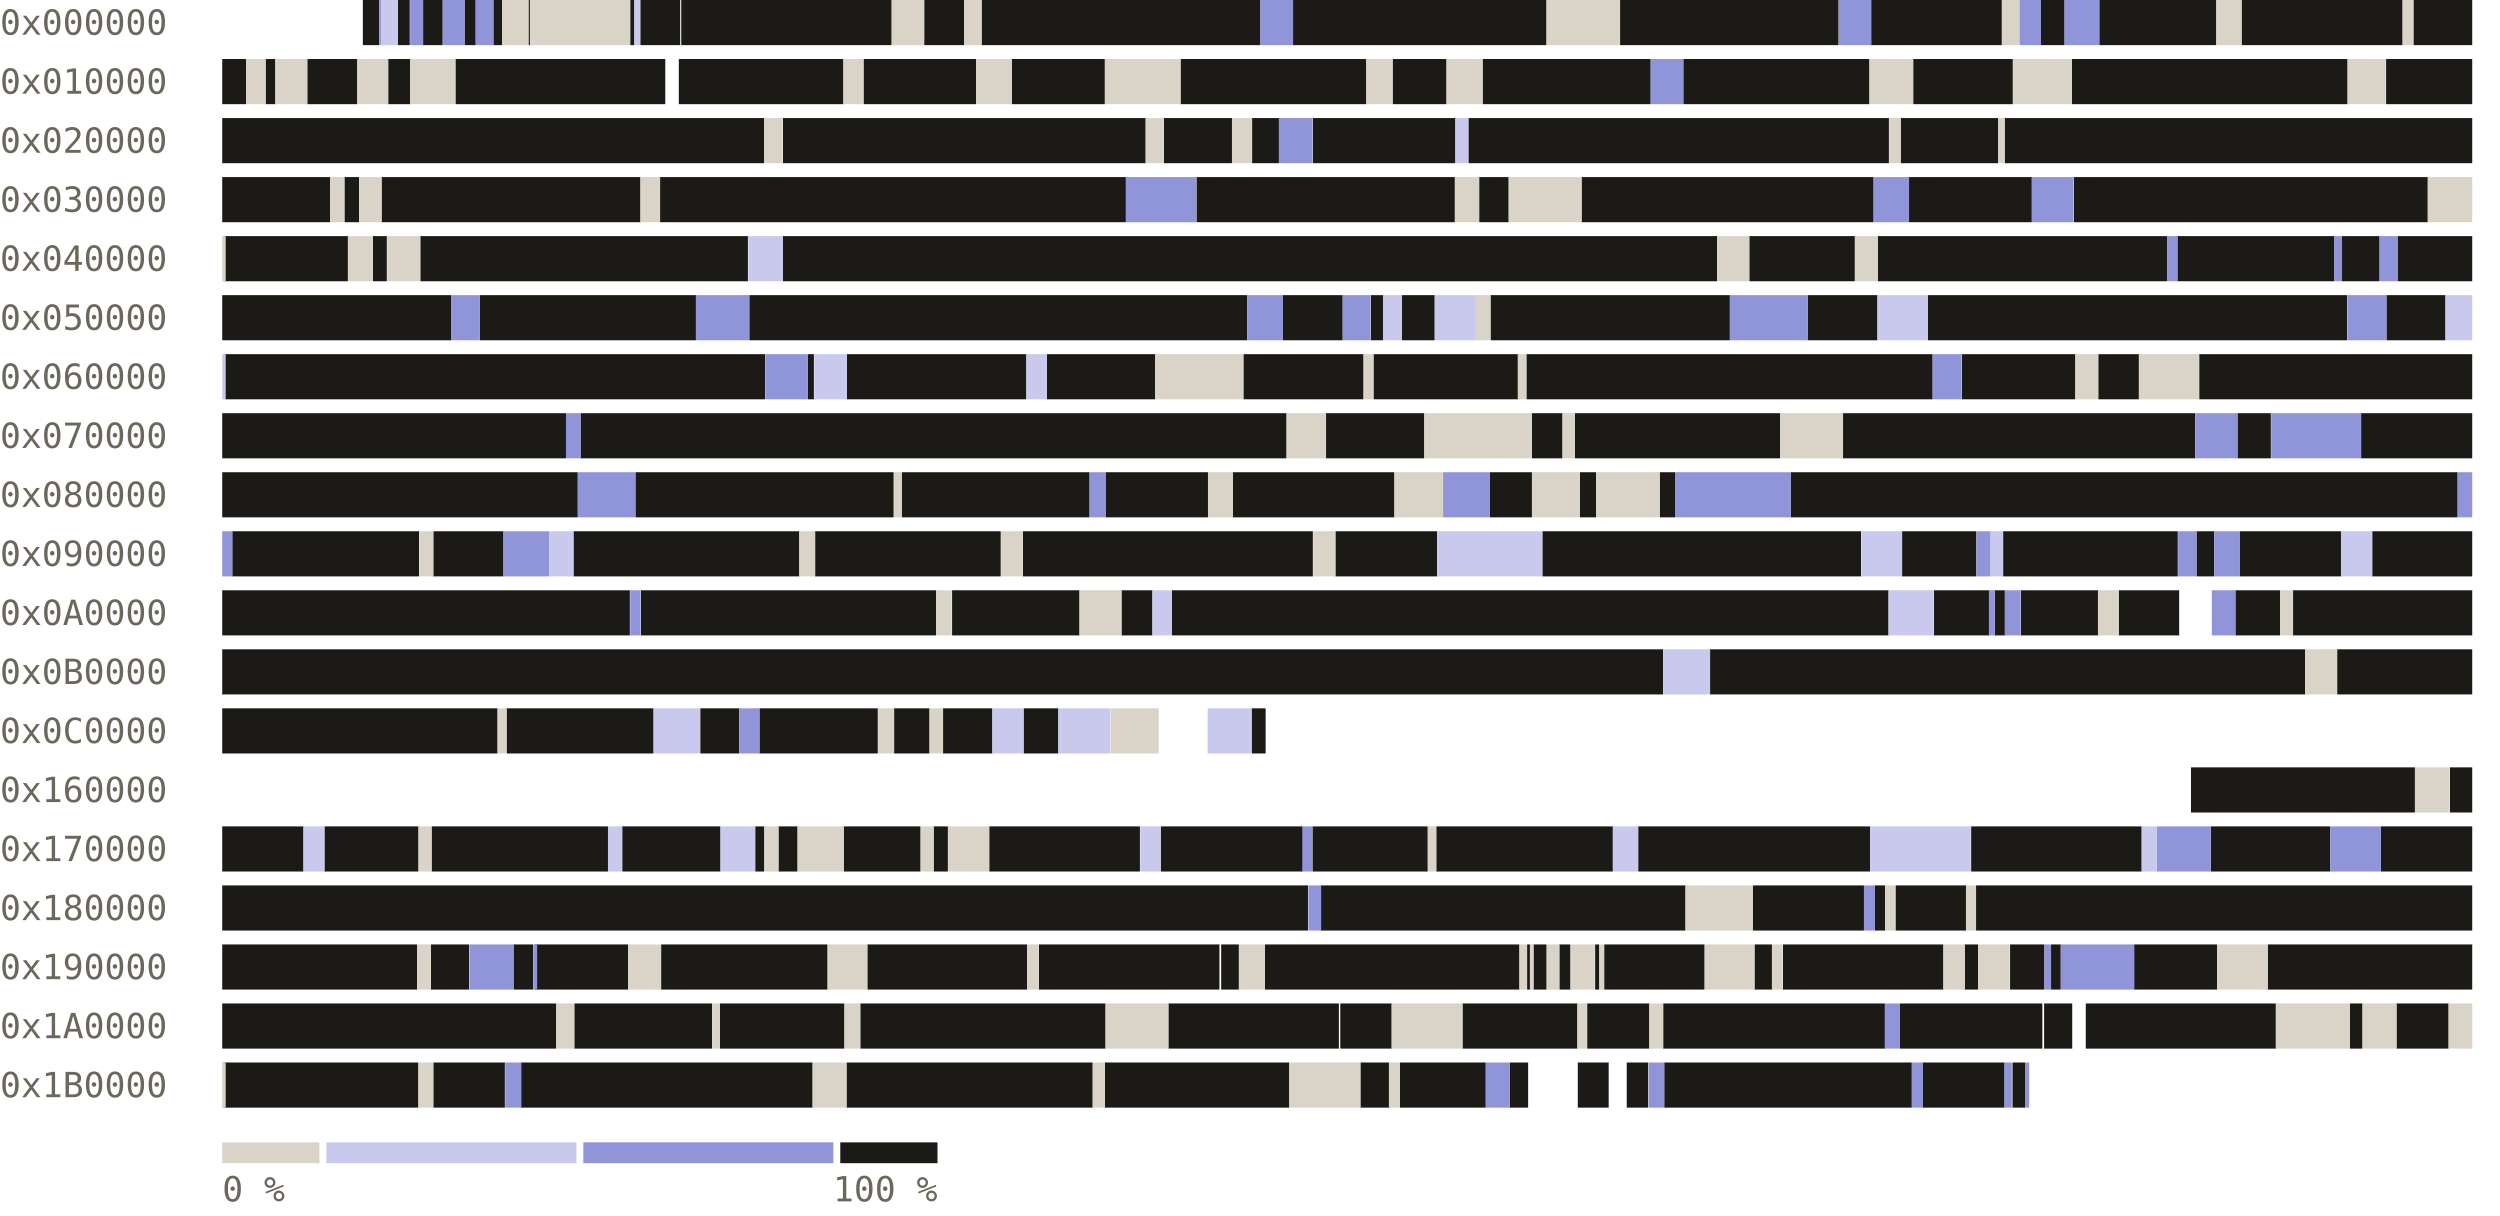
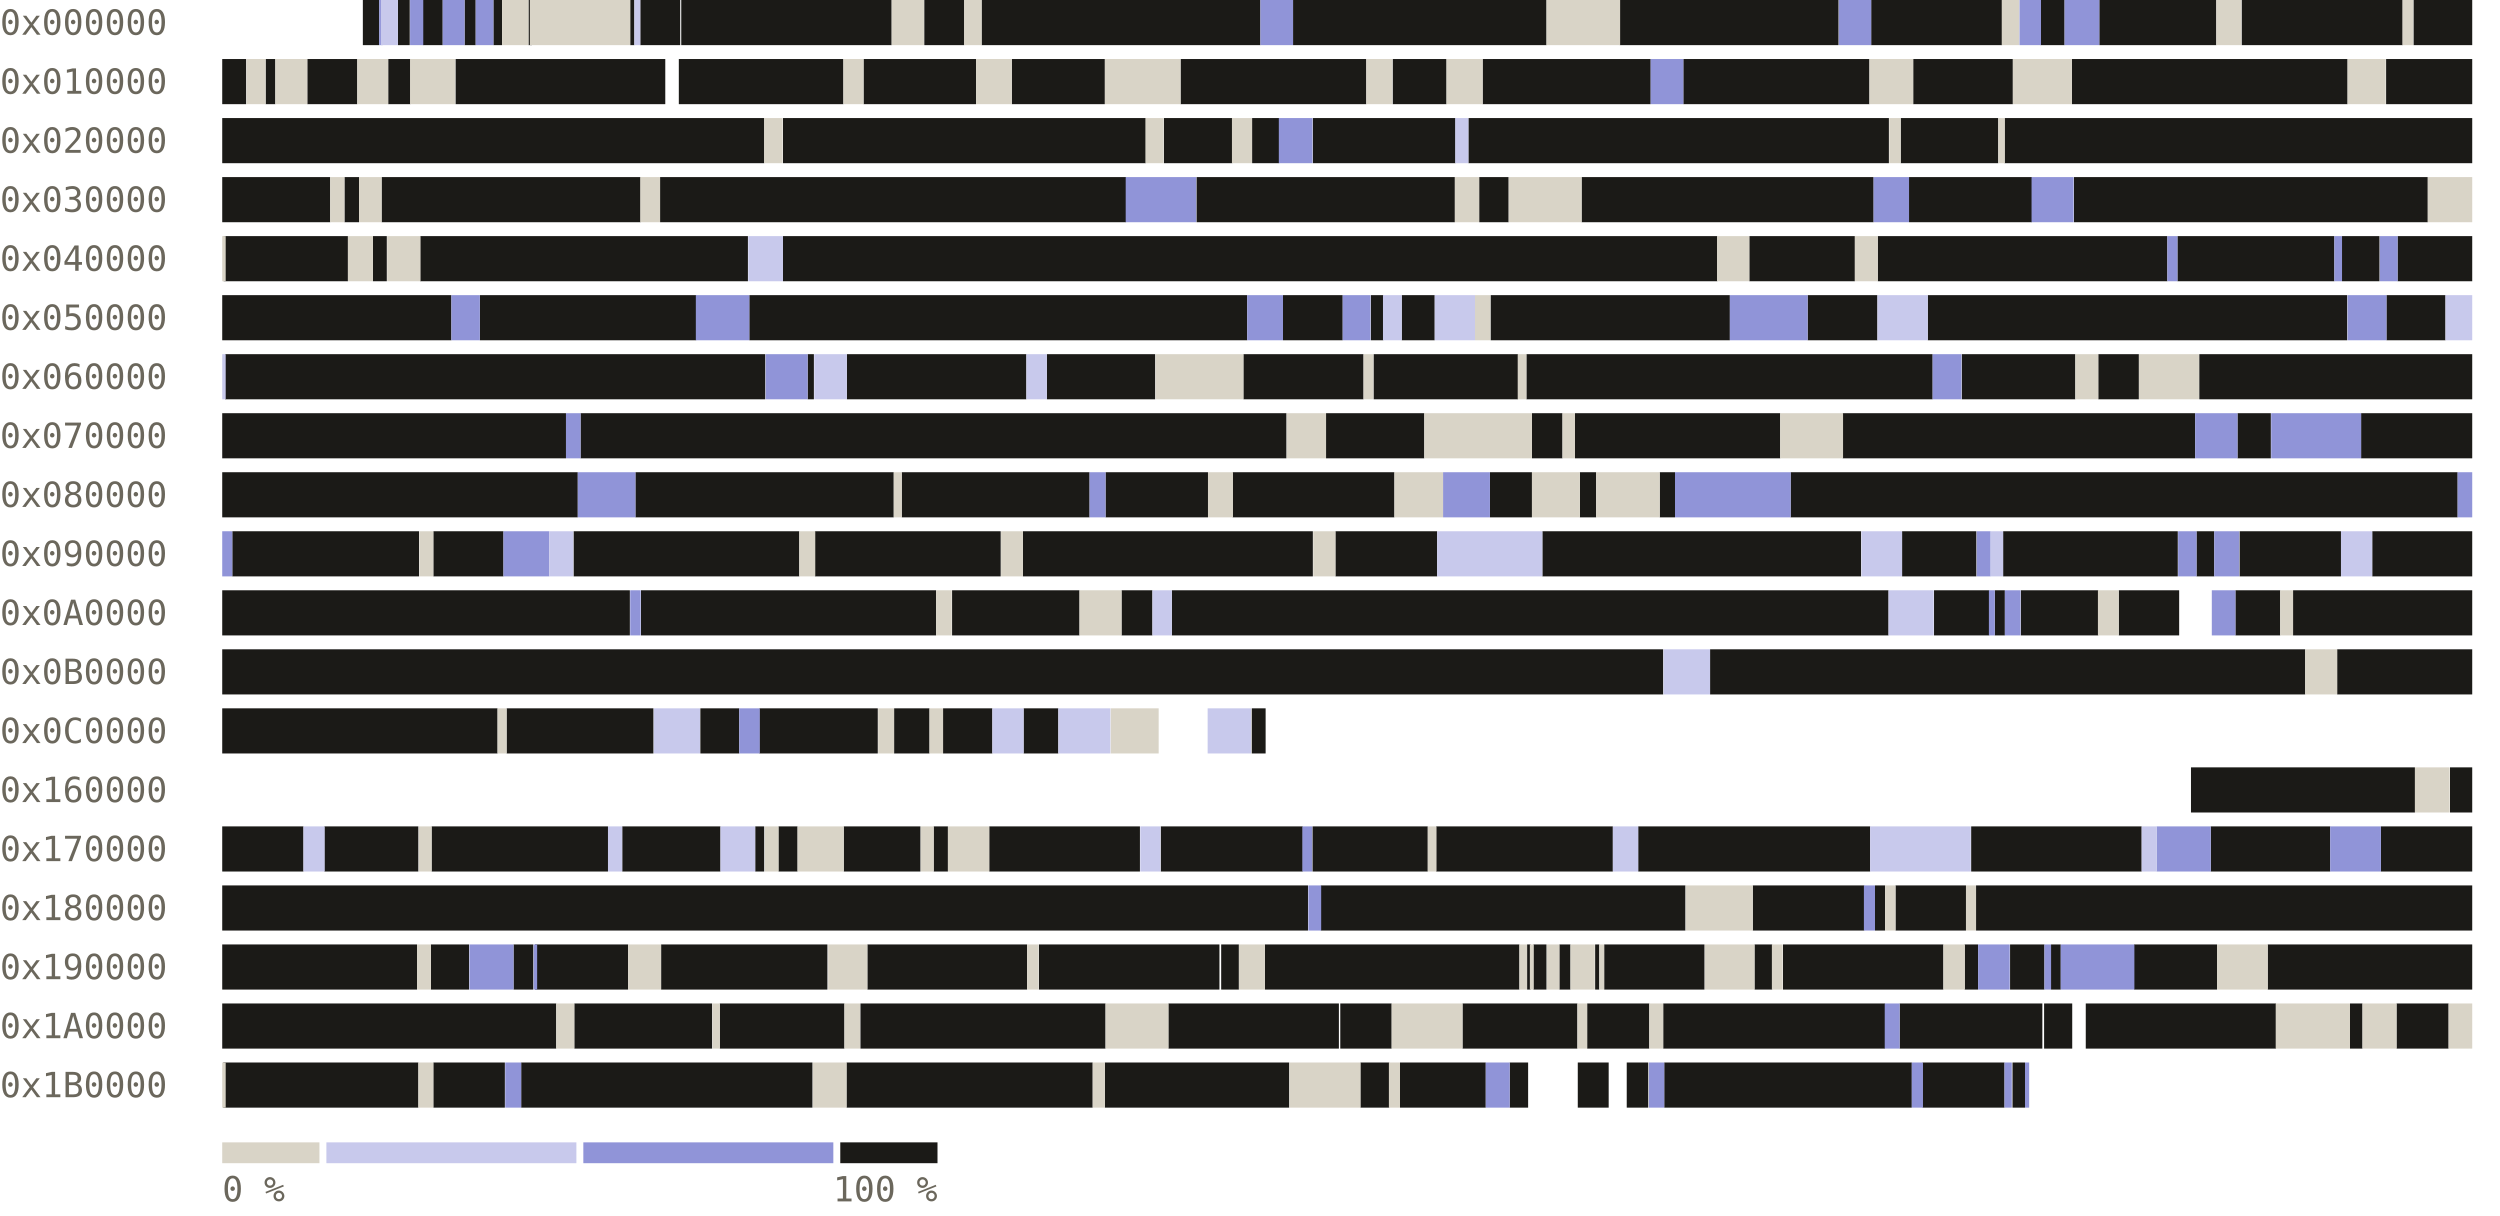
<svg xmlns="http://www.w3.org/2000/svg" viewBox="0 0 720 350" width="720" height="350">
  <style>text{font:10px monospace;fill:#6b675c}.q0{fill:#d9d4c7}.q1{fill:#e3e2f2}.q2{fill:#d6d6ef}.q3{fill:#c8c9ec}.q4{fill:#babce8}.q5{fill:#acafe4}.q6{fill:#9ea2df}.q7{fill:#9094d8}.q8{fill:#8186cf}.q9{fill:#7277c4}.q10{fill:#1b1a17}@media (prefers-color-scheme:dark){text{fill:#a8a293}.q0{fill:#4a463d}.q1{fill:#35375a}.q2{fill:#3c3f66}.q3{fill:#444772}.q4{fill:#4d517f}.q5{fill:#575b8c}.q6{fill:#62669a}.q7{fill:#6e72a8}.q8{fill:#7b7fb6}.q9{fill:#888cc4}.q10{fill:#d6d0bd}}</style>
  <text x="0" y="10">0x000000</text>
  <text x="0" y="27">0x010000</text>
  <text x="0" y="44">0x020000</text>
  <text x="0" y="61">0x030000</text>
  <text x="0" y="78">0x040000</text>
  <text x="0" y="95">0x050000</text>
  <text x="0" y="112">0x060000</text>
  <text x="0" y="129">0x070000</text>
  <text x="0" y="146">0x080000</text>
  <text x="0" y="163">0x090000</text>
  <text x="0" y="180">0x0A0000</text>
  <text x="0" y="197">0x0B0000</text>
  <text x="0" y="214">0x0C0000</text>
  <text x="0" y="231">0x160000</text>
  <text x="0" y="248">0x170000</text>
  <text x="0" y="265">0x180000</text>
  <text x="0" y="282">0x190000</text>
  <text x="0" y="299">0x1A0000</text>
  <text x="0" y="316">0x1B0000</text>
  <path class="q10" d="M104.5 0h4.7v13h-4.7zM114.6 0h3.4v13h-3.4zM121.8 0h5.7v13h-5.7zM133.8 0h3.2v13h-3.2zM142.1 0h2.5v13h-2.5zM152.2 0h1v13h-1zM181.5 0h1.2v13h-1.2zM184.4 0h11.5v13h-11.5zM196.2 0h60.6v13h-60.6zM266.2 0h11.5v13h-11.5zM282.7 0h80.3v13h-80.3zM372.4 0h73v13h-73zM466.5 0h63v13h-63zM538.9 0h37.7v13h-37.7zM587.7 0h6.9v13h-6.9zM604.6 0h33.7v13h-33.7zM645.6 0h46.4v13h-46.4zM695.1 0h16.9v13h-16.9zM64 17h6.9v13h-6.9zM76.5 17h2.8v13h-2.8zM88.5 17h14.4v13h-14.4zM111.8 17h6.4v13h-6.4zM131.2 17h60.4v13h-60.4zM195.5 17h47.4v13h-47.4zM248.7 17h32.4v13h-32.4zM291.4 17h26.8v13h-26.8zM340 17h53.5v13h-53.5zM401.1 17h15.5v13h-15.5zM427 17h48.4v13h-48.4zM484.8 17h53.6v13h-53.6zM551 17h28.7v13h-28.7zM596.7 17h79.4v13h-79.4zM687.2 17h24.8v13h-24.8zM64 34h156.1v13h-156.1zM225.5 34h104.5v13h-104.5zM335.2 34h19.7v13h-19.7zM360.6 34h7.8v13h-7.8zM378.1 34h41.1v13h-41.1zM422.9 34h121.1v13h-121.1zM547.4 34h28.1v13h-28.1zM577.3 34h134.7v13h-134.7zM64 51h31.1v13h-31.1zM99.2 51h4.2v13h-4.2zM109.9 51h74.6v13h-74.6zM190.1 51h134.2v13h-134.2zM344.6 51h74.4v13h-74.4zM426 51h8.5v13h-8.5zM455.5 51h84.1v13h-84.1zM549.8 51h35.4v13h-35.4zM597.3 51h101.9v13h-101.9zM64.4 68h35.8v13h-35.8zM107.4 68h4v13h-4zM121 68h94.4v13h-94.4zM225.5 68h269.1v13h-269.1zM503.8 68h30.4v13h-30.4zM540.8 68h83.4v13h-83.4zM627.1 68h45.2v13h-45.2zM674.5 68h10.8v13h-10.8zM690.5 68h21.5v13h-21.5zM64 85h66v13h-66zM138.2 85h62.3v13h-62.3zM215.8 85h143.4v13h-143.4zM369.5 85h17.2v13h-17.2zM394.8 85h3.6v13h-3.6zM403.7 85h9.5v13h-9.5zM429.3 85h68.9v13h-68.9zM520.6 85h20.1v13h-20.1zM555.2 85h120.8v13h-120.8zM687.3 85h17v13h-17zM64.8 102h155.6v13h-155.6zM232.6 102h1.8v13h-1.8zM243.9 102h51.7v13h-51.7zM301.5 102h31.2v13h-31.2zM358.1 102h34.6v13h-34.6zM395.6 102h41.6v13h-41.6zM439.6 102h117v13h-117zM565 102h32.7v13h-32.7zM604.3 102h11.7v13h-11.7zM633.4 102h78.6v13h-78.6zM64 119h99v13h-99zM167.2 119h203.3v13h-203.3zM381.9 119h28.3v13h-28.3zM441.2 119h8.8v13h-8.8zM453.6 119h59.1v13h-59.1zM530.7 119h101.5v13h-101.5zM644.4 119h9.6v13h-9.6zM680 119h32v13h-32zM64 136h102.4v13h-102.4zM183 136h74.4v13h-74.4zM259.7 136h54.1v13h-54.1zM318.4 136h29.5v13h-29.5zM355 136h46.6v13h-46.6zM429.1 136h12.1v13h-12.1zM455 136h4.7v13h-4.7zM478 136h4.4v13h-4.4zM515.7 136h192.1v13h-192.1zM66.9 153h53.8v13h-53.8zM124.8 153h20.2v13h-20.2zM165.2 153h65v13h-65zM234.7 153h53.5v13h-53.5zM294.6 153h83.5v13h-83.5zM384.6 153h29.3v13h-29.3zM444.2 153h91.8v13h-91.8zM547.8 153h21.4v13h-21.4zM576.9 153h50.3v13h-50.3zM632.6 153h5.1v13h-5.1zM645 153h29.2v13h-29.2zM683.2 153h28.8v13h-28.8zM64 170h117.4v13h-117.4zM184.6 170h85v13h-85zM274.2 170h36.7v13h-36.7zM323 170h8.9v13h-8.9zM337.5 170h206.4v13h-206.4zM557 170h15.9v13h-15.9zM574.5 170h2.9v13h-2.9zM582 170h22.3v13h-22.3zM610.2 170h17.4v13h-17.4zM643.8 170h12.9v13h-12.9zM660.4 170h51.6v13h-51.6zM64 187h415v13h-415zM492.5 187h171.4v13h-171.4zM673.1 187h38.9v13h-38.9zM64 204h79.3v13h-79.3zM145.9 204h42.3v13h-42.3zM201.7 204h11.2v13h-11.2zM218.7 204h34.1v13h-34.1zM257.5 204h10.2v13h-10.2zM271.6 204h14.2v13h-14.2zM294.8 204h10v13h-10zM360.5 204h4v13h-4zM631 221h64.5v13h-64.5zM705.6 221h6.4v13h-6.4zM64 238h23.4v13h-23.4zM93.4 238h27.1v13h-27.1zM124.3 238h50.8v13h-50.8zM179.2 238h28.3v13h-28.3zM217.5 238h2.6v13h-2.6zM224.2 238h5.5v13h-5.5zM243 238h22.1v13h-22.1zM268.9 238h4.1v13h-4.1zM284.9 238h43.4v13h-43.4zM334.3 238h40.9v13h-40.9zM378 238h33.2v13h-33.2zM413.6 238h50.9v13h-50.9zM471.8 238h66.8v13h-66.8zM567.7 238h49.1v13h-49.1zM636.7 238h34.4v13h-34.4zM685.7 238h26.3v13h-26.3zM64 255h312.7v13h-312.7zM380.4 255h105v13h-105zM504.8 255h32.1v13h-32.1zM540 255h2.9v13h-2.9zM545.9 255h20.3v13h-20.3zM569.1 255h142.9v13h-142.9zM64 272h56.1v13h-56.1zM124.1 272h11v13h-11zM147.9 272h5.7v13h-5.7zM154.1 272h26.8v13h-26.8zM190.4 272h47.9v13h-47.9zM249.8 272h46v13h-46zM299.2 272h52v13h-52zM351.7 272h5.1v13h-5.1zM364.3 272h73.3v13h-73.3zM439.8 272h1v13h-1zM441.6 272h3.8v13h-3.8zM449.1 272h3.2v13h-3.2zM459.4 272h1.2v13h-1.2zM462 272h28.9v13h-28.9zM505.3 272h5.1v13h-5.1zM513.5 272h46.2v13h-46.2zM565.8 272h3.9v13h-3.9zM578.9 272h9.9v13h-9.9zM590.7 272h2.8v13h-2.8zM614.6 272h23.9v13h-23.9zM653.1 272h58.9v13h-58.9zM64 289h96.2v13h-96.2zM165.4 289h39.7v13h-39.7zM207.3 289h35.9v13h-35.9zM247.8 289h70.6v13h-70.6zM336.5 289h49.1v13h-49.1zM386 289h14.8v13h-14.8zM421.2 289h33.1v13h-33.1zM457.1 289h17.9v13h-17.9zM479 289h63.9v13h-63.9zM547.1 289h41.1v13h-41.1zM588.7 289h8.1v13h-8.1zM600.7 289h54.8v13h-54.8zM676.8 289h3.6v13h-3.6zM690.2 289h15v13h-15zM64.3 306h56.2v13h-56.2zM124.8 306h20.6v13h-20.6zM150.1 306h83.9v13h-83.9zM243.8 306h70.9v13h-70.9zM318.2 306h53.1v13h-53.1zM391.8 306h8.3v13h-8.3zM403.2 306h24.7v13h-24.7zM434.8 306h5.3v13h-5.3zM454.4 306h8.9v13h-8.9zM468.5 306h6.2v13h-6.2zM479.3 306h71.3v13h-71.3zM553.7 306h23.6v13h-23.6zM579.6 306h3.6v13h-3.6z" />
-   <path class="q7" d="M109.2 0h1v13h-1zM118.1 0h3.8v13h-3.8zM127.5 0h6.3v13h-6.3zM137 0h5.1v13h-5.1zM363 0h9.4v13h-9.4zM529.6 0h9.3v13h-9.3zM581.6 0h6.2v13h-6.2zM594.6 0h10v13h-10zM475.4 17h9.4v13h-9.4zM368.3 34h9.7v13h-9.7zM324.2 51h20.3v13h-20.3zM539.6 51h10.2v13h-10.2zM585.1 51h12.1v13h-12.1zM624.2 68h2.9v13h-2.9zM672.3 68h2.2v13h-2.2zM685.4 68h5.1v13h-5.1zM130 85h8.2v13h-8.2zM200.4 85h15.4v13h-15.4zM359.2 85h10.3v13h-10.3zM386.7 85h8v13h-8zM498.2 85h22.4v13h-22.4zM676.1 85h11.2v13h-11.2zM220.5 102h12.1v13h-12.1zM556.6 102h8.3v13h-8.3zM163 119h4.2v13h-4.2zM632.2 119h12.2v13h-12.2zM654.1 119h25.9v13h-25.9zM166.4 136h16.6v13h-16.6zM313.8 136h4.6v13h-4.6zM415.6 136h13.5v13h-13.5zM482.4 136h33.3v13h-33.3zM707.8 136h4.2v13h-4.2zM64 153h2.9v13h-2.9zM145 153h13.2v13h-13.2zM569.3 153h4v13h-4zM627.3 153h5.3v13h-5.3zM637.7 153h7.2v13h-7.2zM181.5 170h3v13h-3zM572.8 170h1.7v13h-1.7zM577.4 170h4.5v13h-4.5zM637 170h6.8v13h-6.8zM212.9 204h5.9v13h-5.9zM375.1 238h2.8v13h-2.8zM621.1 238h15.6v13h-15.6zM671.1 238h14.6v13h-14.6zM376.8 255h3.7v13h-3.7zM536.8 255h3.2v13h-3.2zM135.2 272h12.7v13h-12.7zM153.7 272h1v13h-1zM588.8 272h1.9v13h-1.9zM593.5 272h21.2v13h-21.2zM542.8 289h4.3v13h-4.3zM145.5 306h4.6v13h-4.6zM427.9 306h6.9v13h-6.9zM474.9 306h4.4v13h-4.4zM550.6 306h3.2v13h-3.2zM577.3 306h2.1v13h-2.1zM583.2 306h1.2v13h-1.2z" />
+   <path class="q7" d="M109.2 0h1v13h-1zM118.1 0h3.8v13h-3.8zM127.5 0h6.3v13h-6.3zM137 0h5.1v13h-5.1zM363 0h9.4v13h-9.4zM529.6 0h9.3v13h-9.3zM581.6 0h6.2v13h-6.2zM594.6 0h10v13h-10zM475.4 17h9.4v13h-9.4zM368.3 34h9.7v13h-9.7zM324.2 51h20.3v13h-20.3zM539.6 51h10.2v13h-10.2zM585.1 51h12.1v13h-12.1zM624.2 68h2.9v13h-2.9zM672.3 68h2.2v13h-2.2zM685.4 68h5.1v13h-5.1zM130 85h8.2v13h-8.2zM200.4 85h15.4v13h-15.4zM359.2 85h10.3v13h-10.3zM386.7 85h8v13h-8zM498.2 85h22.4v13h-22.4zM676.1 85h11.2v13h-11.2zM220.5 102h12.1v13h-12.1zM556.6 102h8.3v13h-8.3zM163 119h4.2v13h-4.2zM632.2 119h12.2v13h-12.2zM654.1 119h25.9v13h-25.9zM166.4 136h16.6v13h-16.6zM313.8 136h4.6v13h-4.6zM415.6 136h13.5v13h-13.5zM482.4 136h33.3v13h-33.3zM707.8 136h4.2v13h-4.2zM64 153h2.9v13h-2.9zM145 153h13.2v13h-13.2zM569.3 153h4v13h-4zM627.3 153h5.3v13h-5.3zM637.7 153h7.2v13h-7.2zM181.5 170h3v13h-3zM572.8 170h1.7v13h-1.7zM577.4 170h4.5v13h-4.5zM637 170h6.8v13h-6.8zM212.9 204h5.9v13h-5.9zM375.1 238h2.8v13h-2.8zM621.1 238h15.6v13h-15.6zM671.1 238h14.6v13h-14.6zM376.8 255h3.7v13h-3.7zM536.8 255h3.2v13h-3.2zM135.2 272h12.7v13h-12.7zM153.7 272h1v13h-1zM569.7 272h9.1v13h-9.1zM588.8 272h1.9v13h-1.9zM593.5 272h21.2v13h-21.2zM542.8 289h4.3v13h-4.3zM145.5 306h4.6v13h-4.6zM427.9 306h6.9v13h-6.9zM474.9 306h4.4v13h-4.4zM550.6 306h3.2v13h-3.2zM577.3 306h2.1v13h-2.1zM583.2 306h1.2v13h-1.2z" />
  <path class="q3" d="M109.7 0h4.9v13h-4.9zM182.7 0h1.7v13h-1.7zM419.1 34h3.8v13h-3.8zM215.5 68h10v13h-10zM398.3 85h5.4v13h-5.4zM413.2 85h11.6v13h-11.6zM540.7 85h14.5v13h-14.5zM704.3 85h7.7v13h-7.7zM64 102h1v13h-1zM234.5 102h9.4v13h-9.4zM295.6 102h5.9v13h-5.9zM158.2 153h6.9v13h-6.9zM413.9 153h30.3v13h-30.3zM536.1 153h11.7v13h-11.7zM573.3 153h3.6v13h-3.6zM674.2 153h9v13h-9zM331.9 170h5.6v13h-5.6zM543.9 170h13v13h-13zM479.1 187h13.4v13h-13.4zM188.3 204h13.3v13h-13.3zM285.8 204h9v13h-9zM304.8 204h15v13h-15zM347.8 204h12.5v13h-12.5zM87.4 238h6.1v13h-6.1zM175.1 238h4.1v13h-4.1zM207.5 238h10v13h-10zM328.4 238h5.8v13h-5.8zM464.5 238h7.3v13h-7.3zM538.6 238h29v13h-29zM616.8 238h4.3v13h-4.3z" />
-   <path class="q0" d="M144.6 0h7.6v13h-7.6zM152.6 0h28.9v13h-28.9zM256.8 0h9.3v13h-9.3zM277.7 0h5v13h-5zM445.4 0h21.2v13h-21.2zM576.5 0h5v13h-5zM638.3 0h7.2v13h-7.2zM691.9 0h3.1v13h-3.1zM71 17h5.5v13h-5.5zM79.3 17h9.2v13h-9.2zM102.9 17h8.9v13h-8.9zM118.1 17h13v13h-13zM242.9 17h5.8v13h-5.8zM281.1 17h10.3v13h-10.3zM318.2 17h21.8v13h-21.8zM393.5 17h7.5v13h-7.5zM416.6 17h10.4v13h-10.4zM538.4 17h12.6v13h-12.6zM579.7 17h17v13h-17zM676.1 17h11v13h-11zM220.1 34h5.3v13h-5.3zM329.9 34h5.2v13h-5.2zM354.8 34h5.8v13h-5.8zM544.1 34h3.3v13h-3.3zM575.5 34h1.9v13h-1.9zM95.1 51h4.1v13h-4.1zM103.4 51h6.5v13h-6.5zM184.4 51h5.7v13h-5.7zM419 51h7v13h-7zM434.5 51h21v13h-21zM699.2 51h12.8v13h-12.8zM64 68h1v13h-1zM100.2 68h7.2v13h-7.2zM111.5 68h9.6v13h-9.6zM494.5 68h9.3v13h-9.3zM534.2 68h6.6v13h-6.6zM424.8 85h4.4v13h-4.4zM332.8 102h25.3v13h-25.3zM392.7 102h2.8v13h-2.8zM437.1 102h2.5v13h-2.5zM597.7 102h6.6v13h-6.6zM616 102h17.3v13h-17.3zM370.6 119h11.3v13h-11.3zM410.2 119h31v13h-31zM450 119h3.6v13h-3.6zM512.7 119h18.1v13h-18.1zM257.4 136h2.3v13h-2.3zM347.9 136h7.2v13h-7.2zM401.6 136h14v13h-14zM441.2 136h13.8v13h-13.8zM459.7 136h18.3v13h-18.3zM120.8 153h4v13h-4zM230.2 153h4.6v13h-4.6zM288.3 153h6.3v13h-6.3zM378.2 153h6.4v13h-6.4zM269.6 170h4.5v13h-4.5zM310.9 170h12.1v13h-12.1zM604.2 170h6v13h-6zM656.7 170h3.7v13h-3.7zM663.9 187h9.2v13h-9.2zM143.3 204h2.6v13h-2.6zM252.9 204h4.6v13h-4.6zM267.7 204h3.9v13h-3.9zM319.9 204h13.8v13h-13.8zM695.5 221h10v13h-10zM120.6 238h3.7v13h-3.7zM220.3 238h3.9v13h-3.9zM229.7 238h13.3v13h-13.3zM265.2 238h3.7v13h-3.7zM273 238h11.9v13h-11.9zM411.2 238h2.5v13h-2.5zM485.5 255h19.3v13h-19.3zM542.9 255h3v13h-3zM566.2 255h2.9v13h-2.9zM120.1 272h4v13h-4zM180.9 272h9.5v13h-9.5zM238.5 272h11.3v13h-11.3zM295.8 272h3.3v13h-3.3zM356.8 272h7.5v13h-7.5zM437.6 272h2.2v13h-2.2zM440.6 272h1.1v13h-1.1zM445.5 272h3.6v13h-3.6zM452.3 272h7v13h-7zM460.6 272h1.4v13h-1.4zM491 272h14.3v13h-14.3zM510.3 272h3.1v13h-3.1zM559.7 272h6.2v13h-6.2zM569.7 272h9.1v13h-9.1zM638.5 272h14.6v13h-14.6zM160.2 289h5.2v13h-5.2zM205.2 289h2.1v13h-2.1zM243.2 289h4.5v13h-4.5zM318.4 289h18.1v13h-18.1zM400.8 289h20.4v13h-20.4zM454.3 289h2.8v13h-2.8zM475 289h4v13h-4zM655.4 289h21.4v13h-21.4zM680.4 289h9.8v13h-9.8zM705.2 289h6.8v13h-6.8zM64 306h1v13h-1zM120.5 306h4.3v13h-4.3zM234.1 306h9.7v13h-9.7zM314.7 306h3.5v13h-3.5zM371.4 306h20.4v13h-20.4zM400 306h3.2v13h-3.2z" />
+   <path class="q0" d="M144.6 0h7.6v13h-7.6zM152.6 0h28.9v13h-28.9zM256.8 0h9.3v13h-9.3zM277.7 0h5v13h-5zM445.4 0h21.2v13h-21.2zM576.5 0h5v13h-5zM638.3 0h7.2v13h-7.2zM691.9 0h3.1v13h-3.1zM71 17h5.5v13h-5.5zM79.3 17h9.2v13h-9.2zM102.9 17h8.9v13h-8.9zM118.1 17h13v13h-13zM242.9 17h5.8v13h-5.8zM281.1 17h10.3v13h-10.3zM318.2 17h21.8v13h-21.8zM393.5 17h7.5v13h-7.5zM416.6 17h10.4v13h-10.4zM538.4 17h12.6v13h-12.6zM579.7 17h17v13h-17zM676.1 17h11v13h-11zM220.1 34h5.3v13h-5.3zM329.9 34h5.2v13h-5.2zM354.8 34h5.8v13h-5.8zM544.1 34h3.3v13h-3.3zM575.5 34h1.9v13h-1.9zM95.1 51h4.1v13h-4.1zM103.4 51h6.5v13h-6.5zM184.4 51h5.7v13h-5.7zM419 51h7v13h-7zM434.5 51h21v13h-21zM699.2 51h12.8v13h-12.8zM64 68h1v13h-1zM100.2 68h7.2v13h-7.2zM111.5 68h9.6v13h-9.6zM494.5 68h9.3v13h-9.3zM534.2 68h6.6v13h-6.6zM424.8 85h4.4v13h-4.4zM332.8 102h25.3v13h-25.3zM392.7 102h2.8v13h-2.8zM437.1 102h2.5v13h-2.5zM597.7 102h6.6v13h-6.6zM616 102h17.3v13h-17.3zM370.6 119h11.3v13h-11.3zM410.2 119h31v13h-31zM450 119h3.6v13h-3.6zM512.7 119h18.1v13h-18.1zM257.4 136h2.3v13h-2.3zM347.9 136h7.2v13h-7.2zM401.6 136h14v13h-14zM441.2 136h13.8v13h-13.8zM459.7 136h18.3v13h-18.3zM120.8 153h4v13h-4zM230.2 153h4.6v13h-4.6zM288.3 153h6.3v13h-6.3zM378.2 153h6.4v13h-6.4zM269.6 170h4.5v13h-4.5zM310.9 170h12.1v13h-12.1zM604.2 170h6v13h-6zM656.7 170h3.7v13h-3.7zM663.9 187h9.2v13h-9.2zM143.3 204h2.6v13h-2.6zM252.9 204h4.6v13h-4.6zM267.7 204h3.9v13h-3.9zM319.9 204h13.8v13h-13.8zM695.5 221h10v13h-10zM120.6 238h3.7v13h-3.7zM220.3 238h3.9v13h-3.9zM229.7 238h13.3v13h-13.3zM265.2 238h3.7v13h-3.7zM273 238h11.9v13h-11.9zM411.2 238h2.5v13h-2.5zM485.5 255h19.3v13h-19.3zM542.9 255h3v13h-3zM566.2 255h2.9v13h-2.9zM120.1 272h4v13h-4zM180.9 272h9.5v13h-9.5zM238.5 272h11.3v13h-11.3zM295.8 272h3.3v13h-3.3zM356.8 272h7.5v13h-7.5zM437.6 272h2.2v13h-2.2zM440.6 272h1.1v13h-1.1zM445.5 272h3.6v13h-3.6zM452.3 272h7v13h-7zM460.6 272h1.4v13h-1.4zM491 272h14.3v13h-14.3zM510.3 272h3.1v13h-3.1zM559.7 272h6.2v13h-6.2zM638.5 272h14.6v13h-14.6zM160.2 289h5.2v13h-5.2zM205.2 289h2.1v13h-2.1zM243.2 289h4.5v13h-4.5zM318.4 289h18.1v13h-18.1zM400.8 289h20.4v13h-20.4zM454.3 289h2.8v13h-2.8zM475 289h4v13h-4zM655.4 289h21.4v13h-21.4zM680.4 289h9.8v13h-9.8zM705.2 289h6.8v13h-6.8zM64 306h1v13h-1zM120.5 306h4.3v13h-4.3zM234.1 306h9.7v13h-9.7zM314.7 306h3.5v13h-3.5zM371.4 306h20.4v13h-20.4zM400 306h3.2v13h-3.2z" />
  <rect class="q0" x="64" y="329" width="28" height="6" />
  <rect class="q3" x="94" y="329" width="72" height="6" />
  <rect class="q7" x="168" y="329" width="72" height="6" />
  <rect class="q10" x="242" y="329" width="28" height="6" />
  <text x="64" y="346">0 %</text>
  <text x="270" y="346" text-anchor="end">100 %</text>
</svg>
